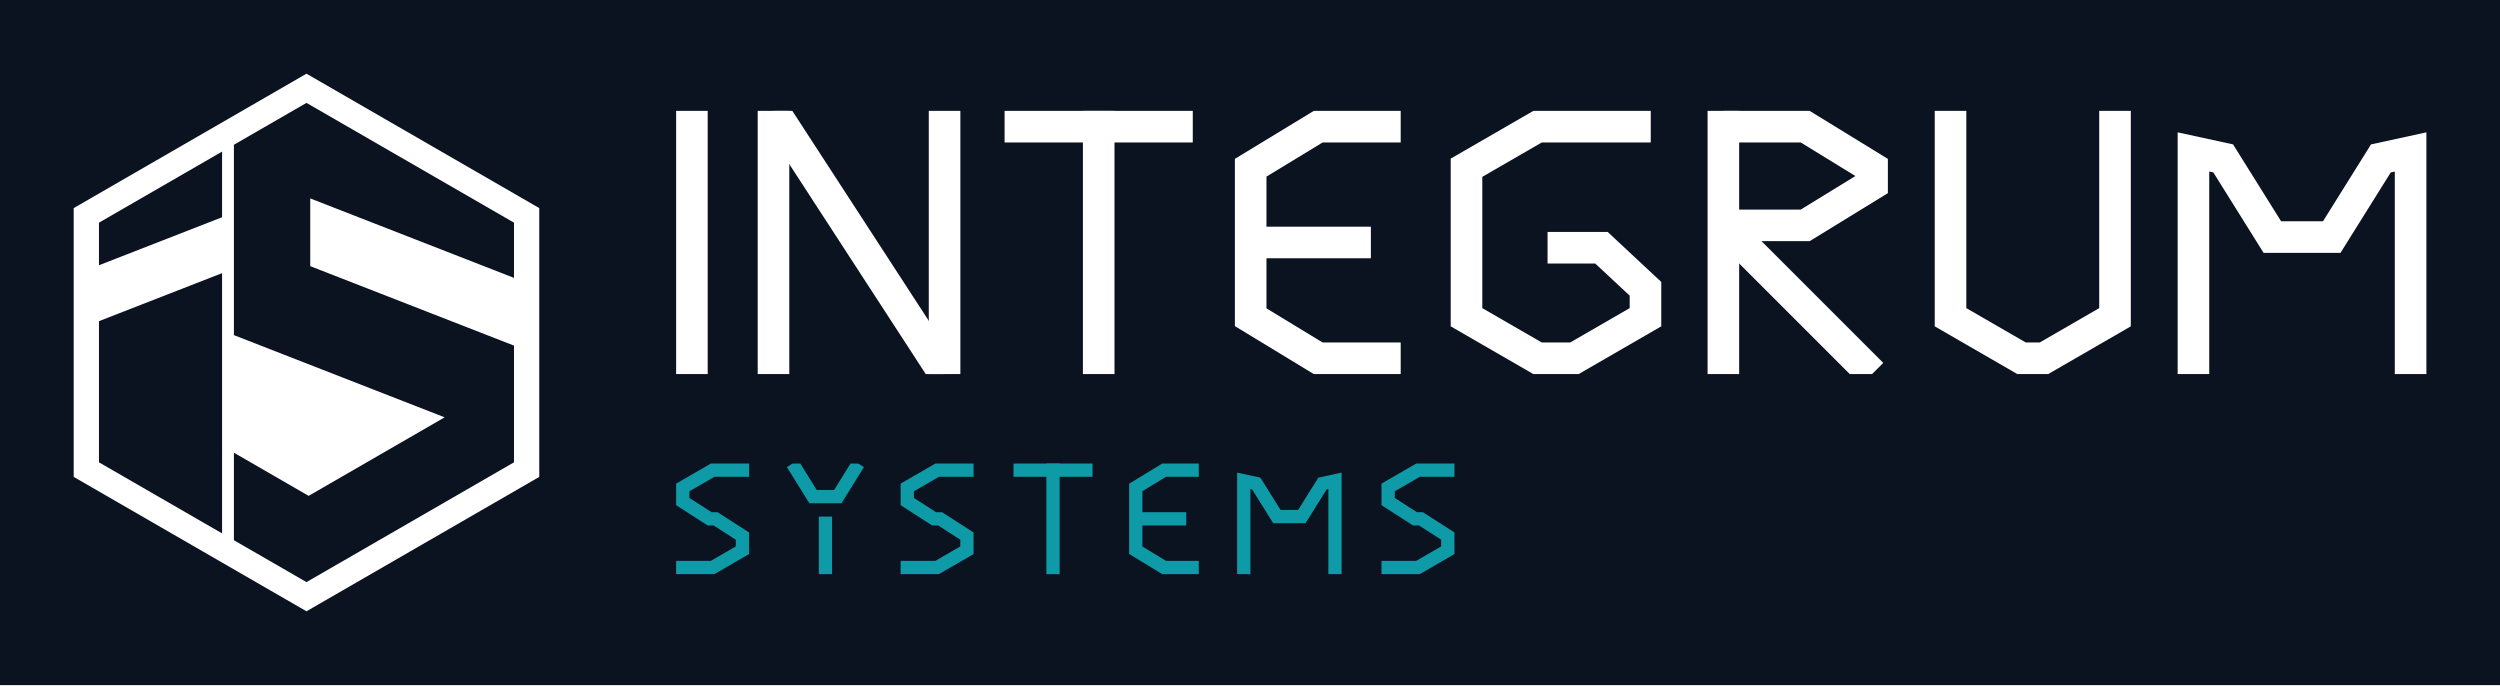
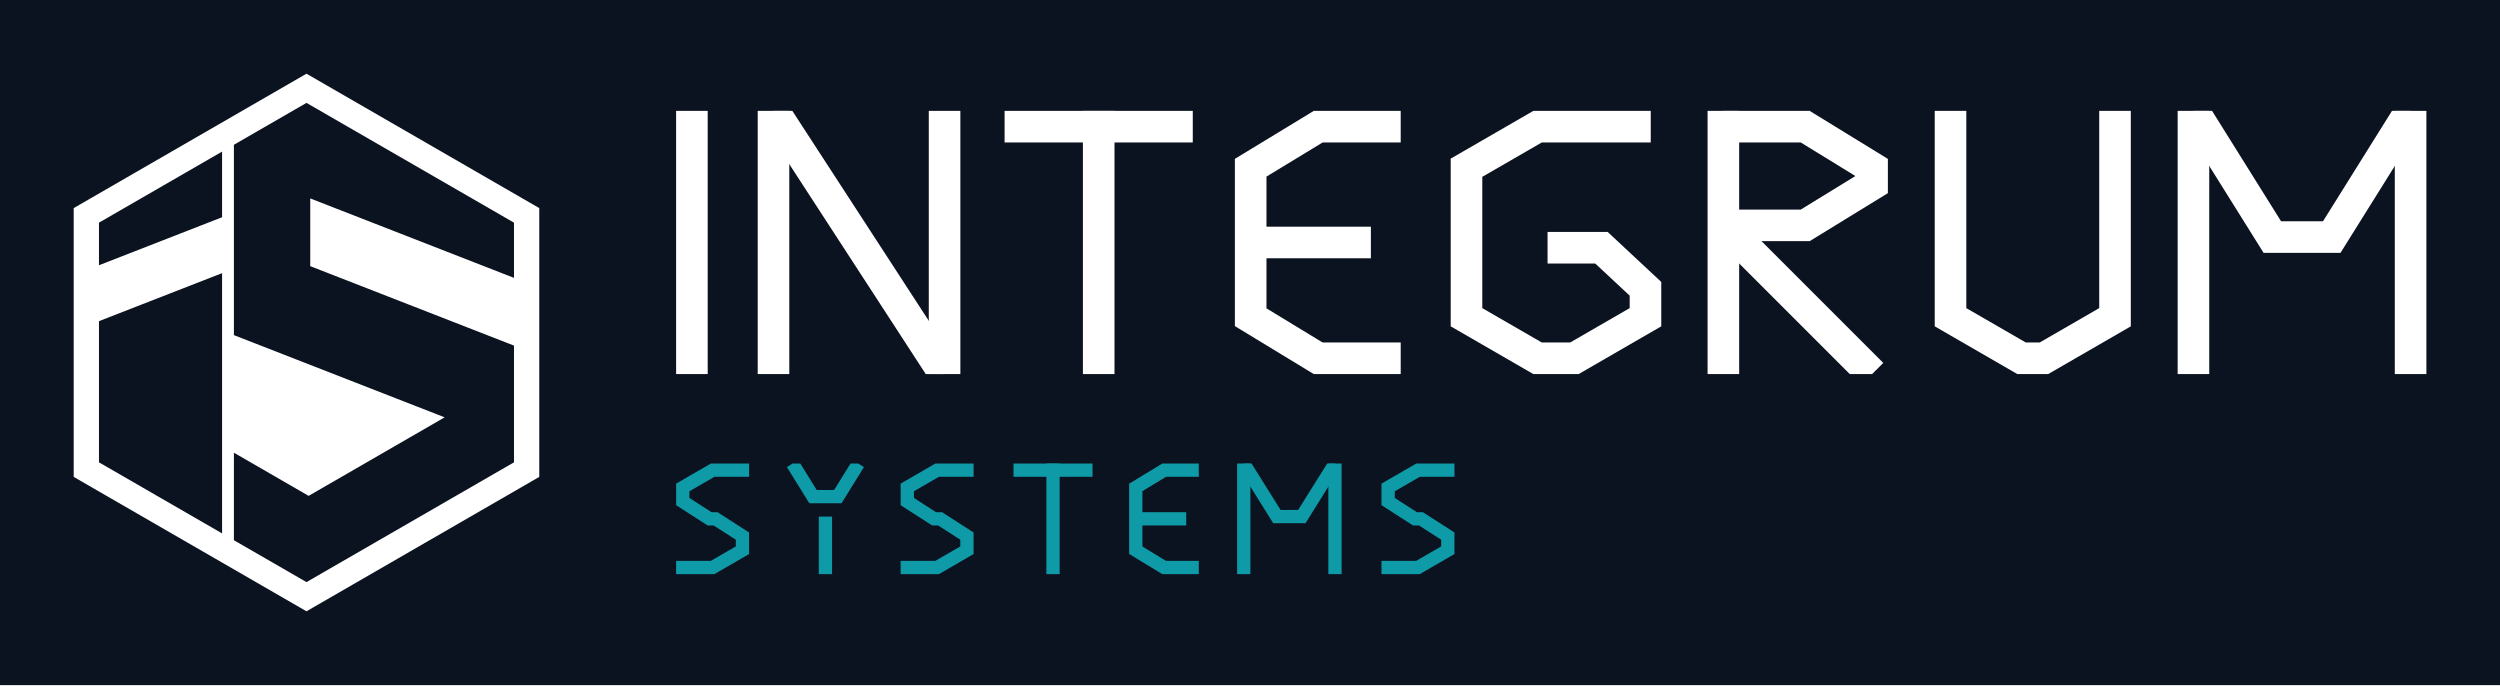
<svg xmlns="http://www.w3.org/2000/svg" width="6649" height="1822" viewBox="0 0 6649 1822" role="img" aria-label="Integrum Systems">
  <defs>
    <clipPath id="c1">
      <rect x="0.0" y="294.9" width="100000.0" height="700.0" />
    </clipPath>
    <clipPath id="c2">
      <rect x="0.0" y="1232.9" width="100000.0" height="294.0" />
    </clipPath>
  </defs>
  <rect width="6649" height="1822" fill="#0B1220" />
  <g transform="translate(-81.36,14.42) scale(1.42979)">
    <path d="M 627.0 127.0 L 1060.0 377.0 L 1060.0 877.0 L 627.0 1127.0 L 194.0 877.0 L 194.0 377.0 Z M 241.0 404.1 L 470.0 271.9 L 470.0 394.0 L 241.0 483.3 Z M 470.0 498.0 L 470.0 982.1 L 241.0 849.9 L 241.0 587.3 Z M 627.0 181.3 L 1013.0 404.1 L 1013.0 506.8 L 634.0 359.0 L 634.0 485.0 L 1013.0 632.8 L 1013.0 849.9 L 627.0 1072.7 L 492.0 994.8 L 492.0 832.0 L 631.0 912.3 L 884.0 766.2 L 492.0 613.3 L 492.0 259.2 Z" fill="#FFFFFF" fill-rule="evenodd" />
  </g>
  <g clip-path="url(#c1)" fill="none" stroke="#FFFFFF" stroke-width="84.0" stroke-linecap="butt" stroke-linejoin="miter" stroke-miterlimit="12">
    <polyline points="1840.2,294.9 1840.2,994.9" />
    <polyline points="2057.2,294.9 2057.2,994.9" />
    <polyline points="2512.2,294.9 2512.2,994.9" />
    <polyline points="2057.2,294.9 2512.2,994.9" />
    <polyline points="2671.8,336.9 3172.3,336.9" />
    <polyline points="2922.1,294.9 2922.1,994.9" />
    <polyline points="3725.3,336.9 3505.9,336.9 3326.3,446.1 3326.3,843.7 3505.9,952.9 3725.3,952.9" />
    <polyline points="3326.3,644.9 3646.0,644.9" />
    <polyline points="4390.3,336.9 4089.3,336.9 3900.3,446.1 3900.3,843.7 4089.3,952.9 4187.3,952.9 4376.3,843.7 4376.3,768.1 4259.2,658.9 4115.9,658.9" />
    <polyline points="4583.5,294.9 4583.5,994.9" />
    <polyline points="4583.5,336.9 4801.1,336.9 4979.0,446.1 4979.0,490.2 4801.1,599.4 4583.5,599.4" />
    <polyline points="4583.5,599.4 4979.0,994.9" />
    <polyline points="5187.6,294.9 5187.6,843.7 5376.6,952.9 5436.1,952.9 5625.1,843.7 5625.1,294.9" />
-     <polyline points="5833.7,994.9 5833.7,404.1 5912.8,421.3 6043.5,630.5 6201.5,630.5 6332.2,421.3 6411.2,404.1 6411.2,994.9" />
+     <polyline points="5833.7,294.9 5833.7,994.9" />
+     <polyline points="6411.2,294.9 6411.2,994.9" />
+     <polyline points="5833.7,294.9 6043.5,630.5 6201.5,630.5 6411.2,294.9" />
  </g>
  <g clip-path="url(#c2)" fill="none" stroke="#0E9AA7" stroke-width="35.3" stroke-linecap="butt" stroke-linejoin="miter" stroke-miterlimit="12">
    <polyline points="1992.3,1250.5 1895.3,1250.5 1815.9,1296.4 1815.9,1334.0 1887.3,1379.9 1903.2,1379.9 1974.6,1425.8 1974.6,1463.4 1895.3,1509.3 1798.2,1509.3" />
    <polyline points="2107.8,1232.9 2162.3,1320.8 2228.3,1320.8 2282.7,1232.9" />
    <polyline points="2195.3,1374.0 2195.3,1526.9" />
    <polyline points="2589.4,1250.5 2492.4,1250.5 2413.0,1296.4 2413.0,1334.0 2484.4,1379.9 2500.3,1379.9 2571.7,1425.8 2571.7,1463.4 2492.4,1509.3 2395.3,1509.3" />
    <polyline points="2695.5,1250.5 2905.7,1250.5" />
    <polyline points="2800.6,1232.9 2800.6,1526.9" />
    <polyline points="3188.3,1250.5 3096.1,1250.5 3020.7,1296.4 3020.7,1463.4 3096.1,1509.3 3188.3,1509.3" />
    <polyline points="3020.7,1379.9 3154.9,1379.9" />
-     <polyline points="3307.9,1526.9 3307.9,1278.8 3341.1,1286.0 3396.0,1373.8 3462.4,1373.8 3517.3,1286.0 3550.5,1278.8 3550.5,1526.9" />
+     <polyline points="3307.9,1232.9 3307.9,1526.9" />
+     <polyline points="3550.5,1232.9 3550.5,1526.9" />
+     <polyline points="3307.9,1232.9 3396.0,1373.8 3462.4,1373.8 3550.5,1232.9" />
    <polyline points="3868.3,1250.5 3771.3,1250.5 3691.9,1296.4 3691.9,1334.0 3763.3,1379.9 3779.2,1379.9 3850.6,1425.8 3850.6,1463.4 3771.3,1509.3 3674.2,1509.3" />
  </g>
</svg>
